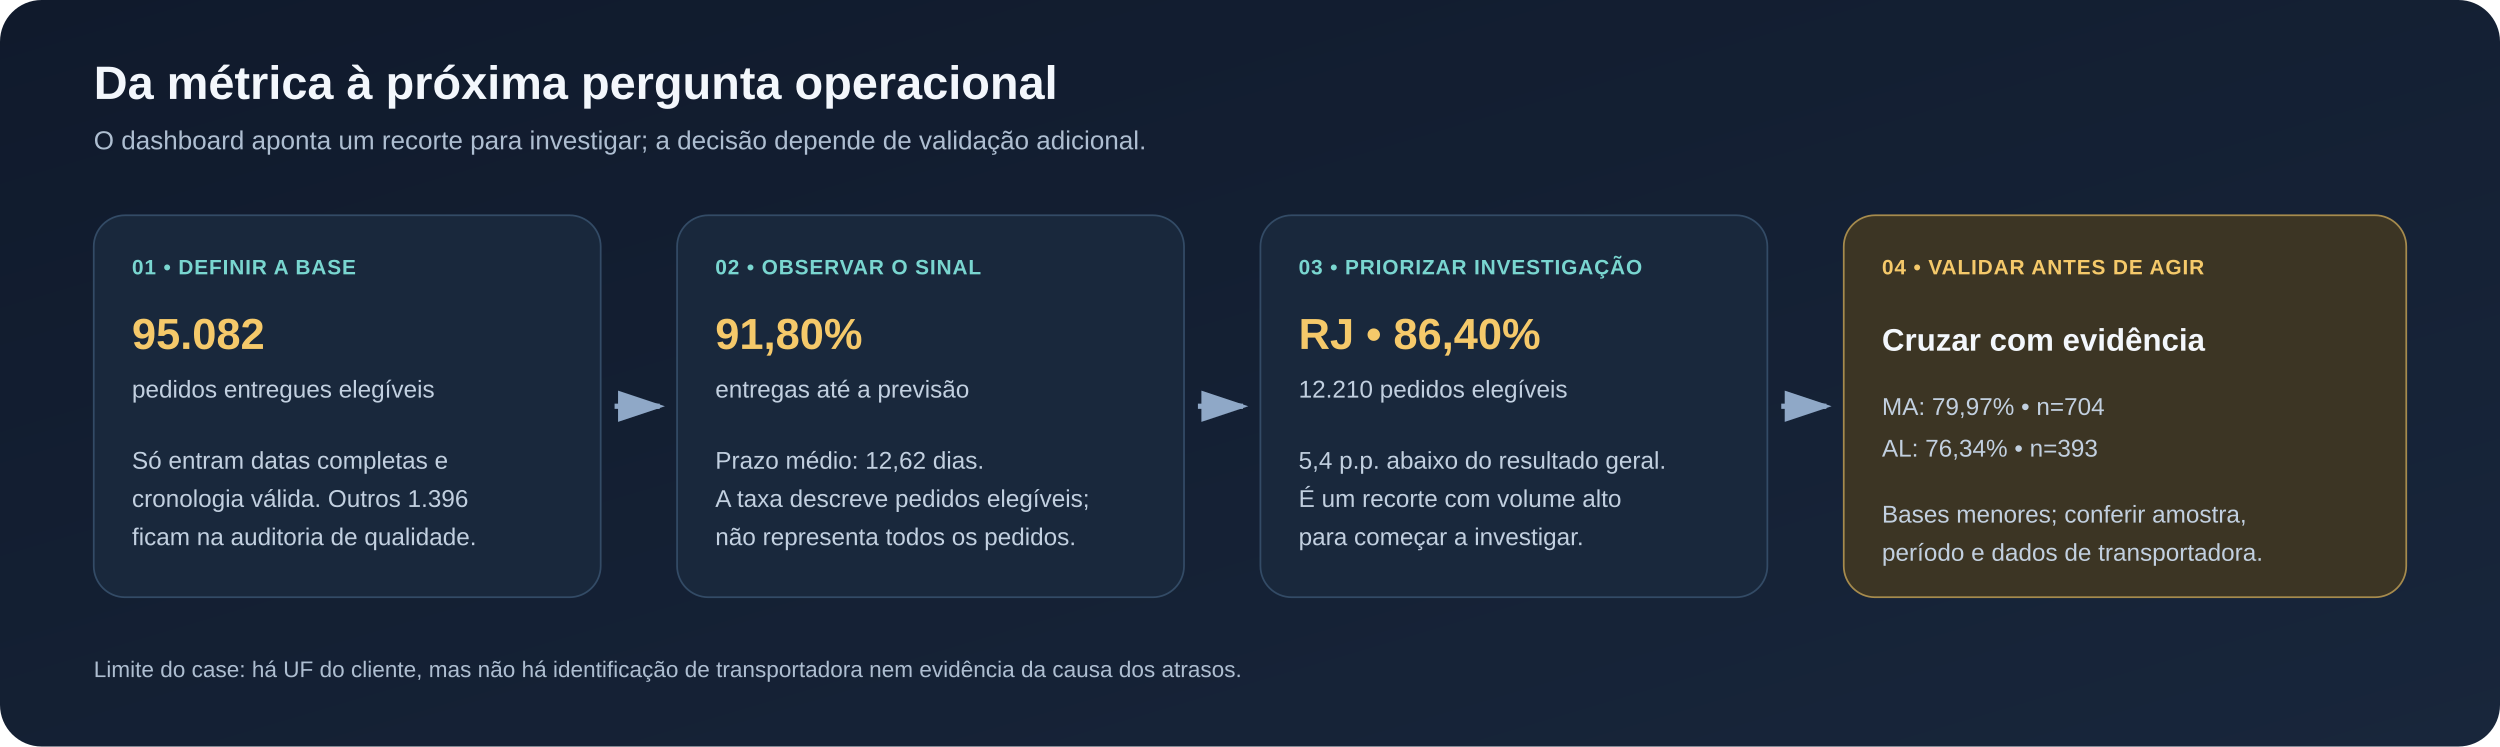
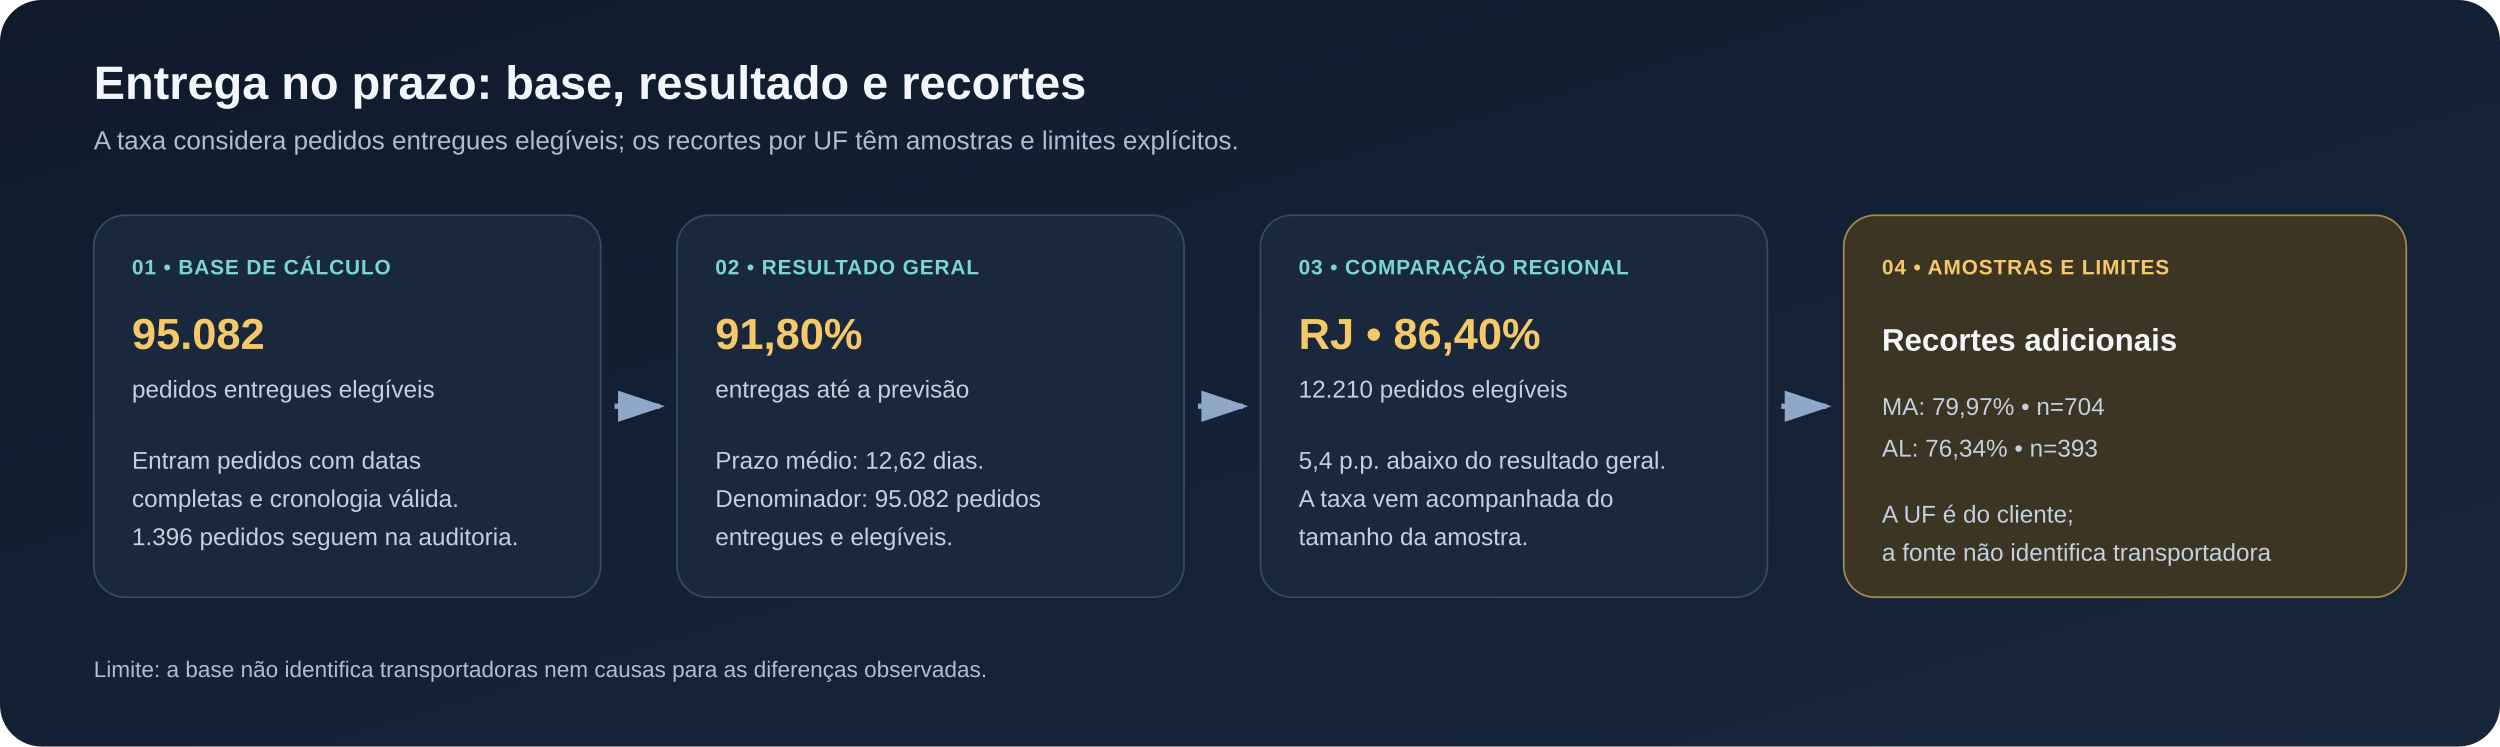
<svg xmlns="http://www.w3.org/2000/svg" width="1440" height="430" viewBox="0 0 1440 430" role="img" aria-labelledby="title desc">
  <defs>
    <linearGradient id="bg" x1="0" x2="1" y1="0" y2="1">
      <stop stop-color="#101a2c" />
      <stop offset="1" stop-color="#18263b" />
    </linearGradient>
    <marker id="arrow" markerWidth="10" markerHeight="10" refX="8" refY="3" orient="auto">
      <path d="M0,0 L0,6 L9,3 z" fill="#8fa8c7" />
    </marker>
    <style>
      .title{font:700 27px 'Segoe UI',Arial,sans-serif;fill:#f3f7fc}.sub{font:15px 'Segoe UI',Arial,sans-serif;fill:#aebed1}
      .head{font:700 18px 'Segoe UI',Arial,sans-serif;fill:#f3f7fc}.body{font:14px 'Segoe UI',Arial,sans-serif;fill:#c2d0e0}
      .big{font:700 25px 'Segoe UI',Arial,sans-serif;fill:#f5c96a}.tag{font:700 12px 'Segoe UI',Arial,sans-serif;fill:#79d6d0;letter-spacing:.5px}
      .foot{font:13px 'Segoe UI',Arial,sans-serif;fill:#aebed1}
    </style>
  </defs>
  <rect width="1440" height="430" rx="24" fill="url(#bg)" />
-   <text x="54" y="57" class="title">Da métrica à próxima pergunta operacional</text>
-   <text x="54" y="86" class="sub">O dashboard aponta um recorte para investigar; a decisão depende de validação adicional.</text>
+   <text x="54" y="57" class="title">Entrega no prazo: base, resultado e recortes</text>
+   <text x="54" y="86" class="sub">A taxa considera pedidos entregues elegíveis; os recortes por UF têm amostras e limites explícitos.</text>
  <g transform="translate(54 124)">
    <rect width="292" height="220" rx="18" fill="#19283c" stroke="#334b66" />
-     <text x="22" y="34" class="tag">01 • DEFINIR A BASE</text>
+     <text x="22" y="34" class="tag">01 • BASE DE CÁLCULO</text>
    <text x="22" y="77" class="big">95.082</text>
    <text x="22" y="105" class="body">pedidos entregues elegíveis</text>
-     <text x="22" y="146" class="body">Só entram datas completas e</text>
-     <text x="22" y="168" class="body">cronologia válida. Outros 1.396</text>
-     <text x="22" y="190" class="body">ficam na auditoria de qualidade.</text>
+     <text x="22" y="146" class="body">Entram pedidos com datas</text>
+     <text x="22" y="168" class="body">completas e cronologia válida.</text>
+     <text x="22" y="190" class="body">1.396 pedidos seguem na auditoria.</text>
  </g>
  <path d="M354 234 H380" stroke="#8fa8c7" stroke-width="3" marker-end="url(#arrow)" />
  <g transform="translate(390 124)">
    <rect width="292" height="220" rx="18" fill="#19283c" stroke="#334b66" />
-     <text x="22" y="34" class="tag">02 • OBSERVAR O SINAL</text>
+     <text x="22" y="34" class="tag">02 • RESULTADO GERAL</text>
    <text x="22" y="77" class="big">91,80%</text>
    <text x="22" y="105" class="body">entregas até a previsão</text>
    <text x="22" y="146" class="body">Prazo médio: 12,62 dias.</text>
-     <text x="22" y="168" class="body">A taxa descreve pedidos elegíveis;</text>
-     <text x="22" y="190" class="body">não representa todos os pedidos.</text>
+     <text x="22" y="168" class="body">Denominador: 95.082 pedidos</text>
+     <text x="22" y="190" class="body">entregues e elegíveis.</text>
  </g>
  <path d="M690 234 H716" stroke="#8fa8c7" stroke-width="3" marker-end="url(#arrow)" />
  <g transform="translate(726 124)">
    <rect width="292" height="220" rx="18" fill="#19283c" stroke="#334b66" />
-     <text x="22" y="34" class="tag">03 • PRIORIZAR INVESTIGAÇÃO</text>
+     <text x="22" y="34" class="tag">03 • COMPARAÇÃO REGIONAL</text>
    <text x="22" y="77" class="big">RJ • 86,40%</text>
    <text x="22" y="105" class="body">12.210 pedidos elegíveis</text>
    <text x="22" y="146" class="body">5,4 p.p. abaixo do resultado geral.</text>
-     <text x="22" y="168" class="body">É um recorte com volume alto</text>
-     <text x="22" y="190" class="body">para começar a investigar.</text>
+     <text x="22" y="168" class="body">A taxa vem acompanhada do</text>
+     <text x="22" y="190" class="body">tamanho da amostra.</text>
  </g>
  <path d="M1026 234 H1052" stroke="#8fa8c7" stroke-width="3" marker-end="url(#arrow)" />
  <g transform="translate(1062 124)">
    <rect width="324" height="220" rx="18" fill="#3c3524" stroke="#a68b4d" />
-     <text x="22" y="34" class="tag" style="fill:#f5c96a">04 • VALIDAR ANTES DE AGIR</text>
-     <text x="22" y="78" class="head">Cruzar com evidência</text>
+     <text x="22" y="34" class="tag" style="fill:#f5c96a">04 • AMOSTRAS E LIMITES</text>
+     <text x="22" y="78" class="head">Recortes adicionais</text>
    <text x="22" y="115" class="body">MA: 79,97% • n=704</text>
    <text x="22" y="139" class="body">AL: 76,34% • n=393</text>
-     <text x="22" y="177" class="body">Bases menores; conferir amostra,</text>
-     <text x="22" y="199" class="body">período e dados de transportadora.</text>
+     <text x="22" y="177" class="body">A UF é do cliente;</text>
+     <text x="22" y="199" class="body">a fonte não identifica transportadora</text>
  </g>
-   <text x="54" y="390" class="foot">Limite do case: há UF do cliente, mas não há identificação de transportadora nem evidência da causa dos atrasos.</text>
+   <text x="54" y="390" class="foot">Limite: a base não identifica transportadoras nem causas para as diferenças observadas.</text>
</svg>
